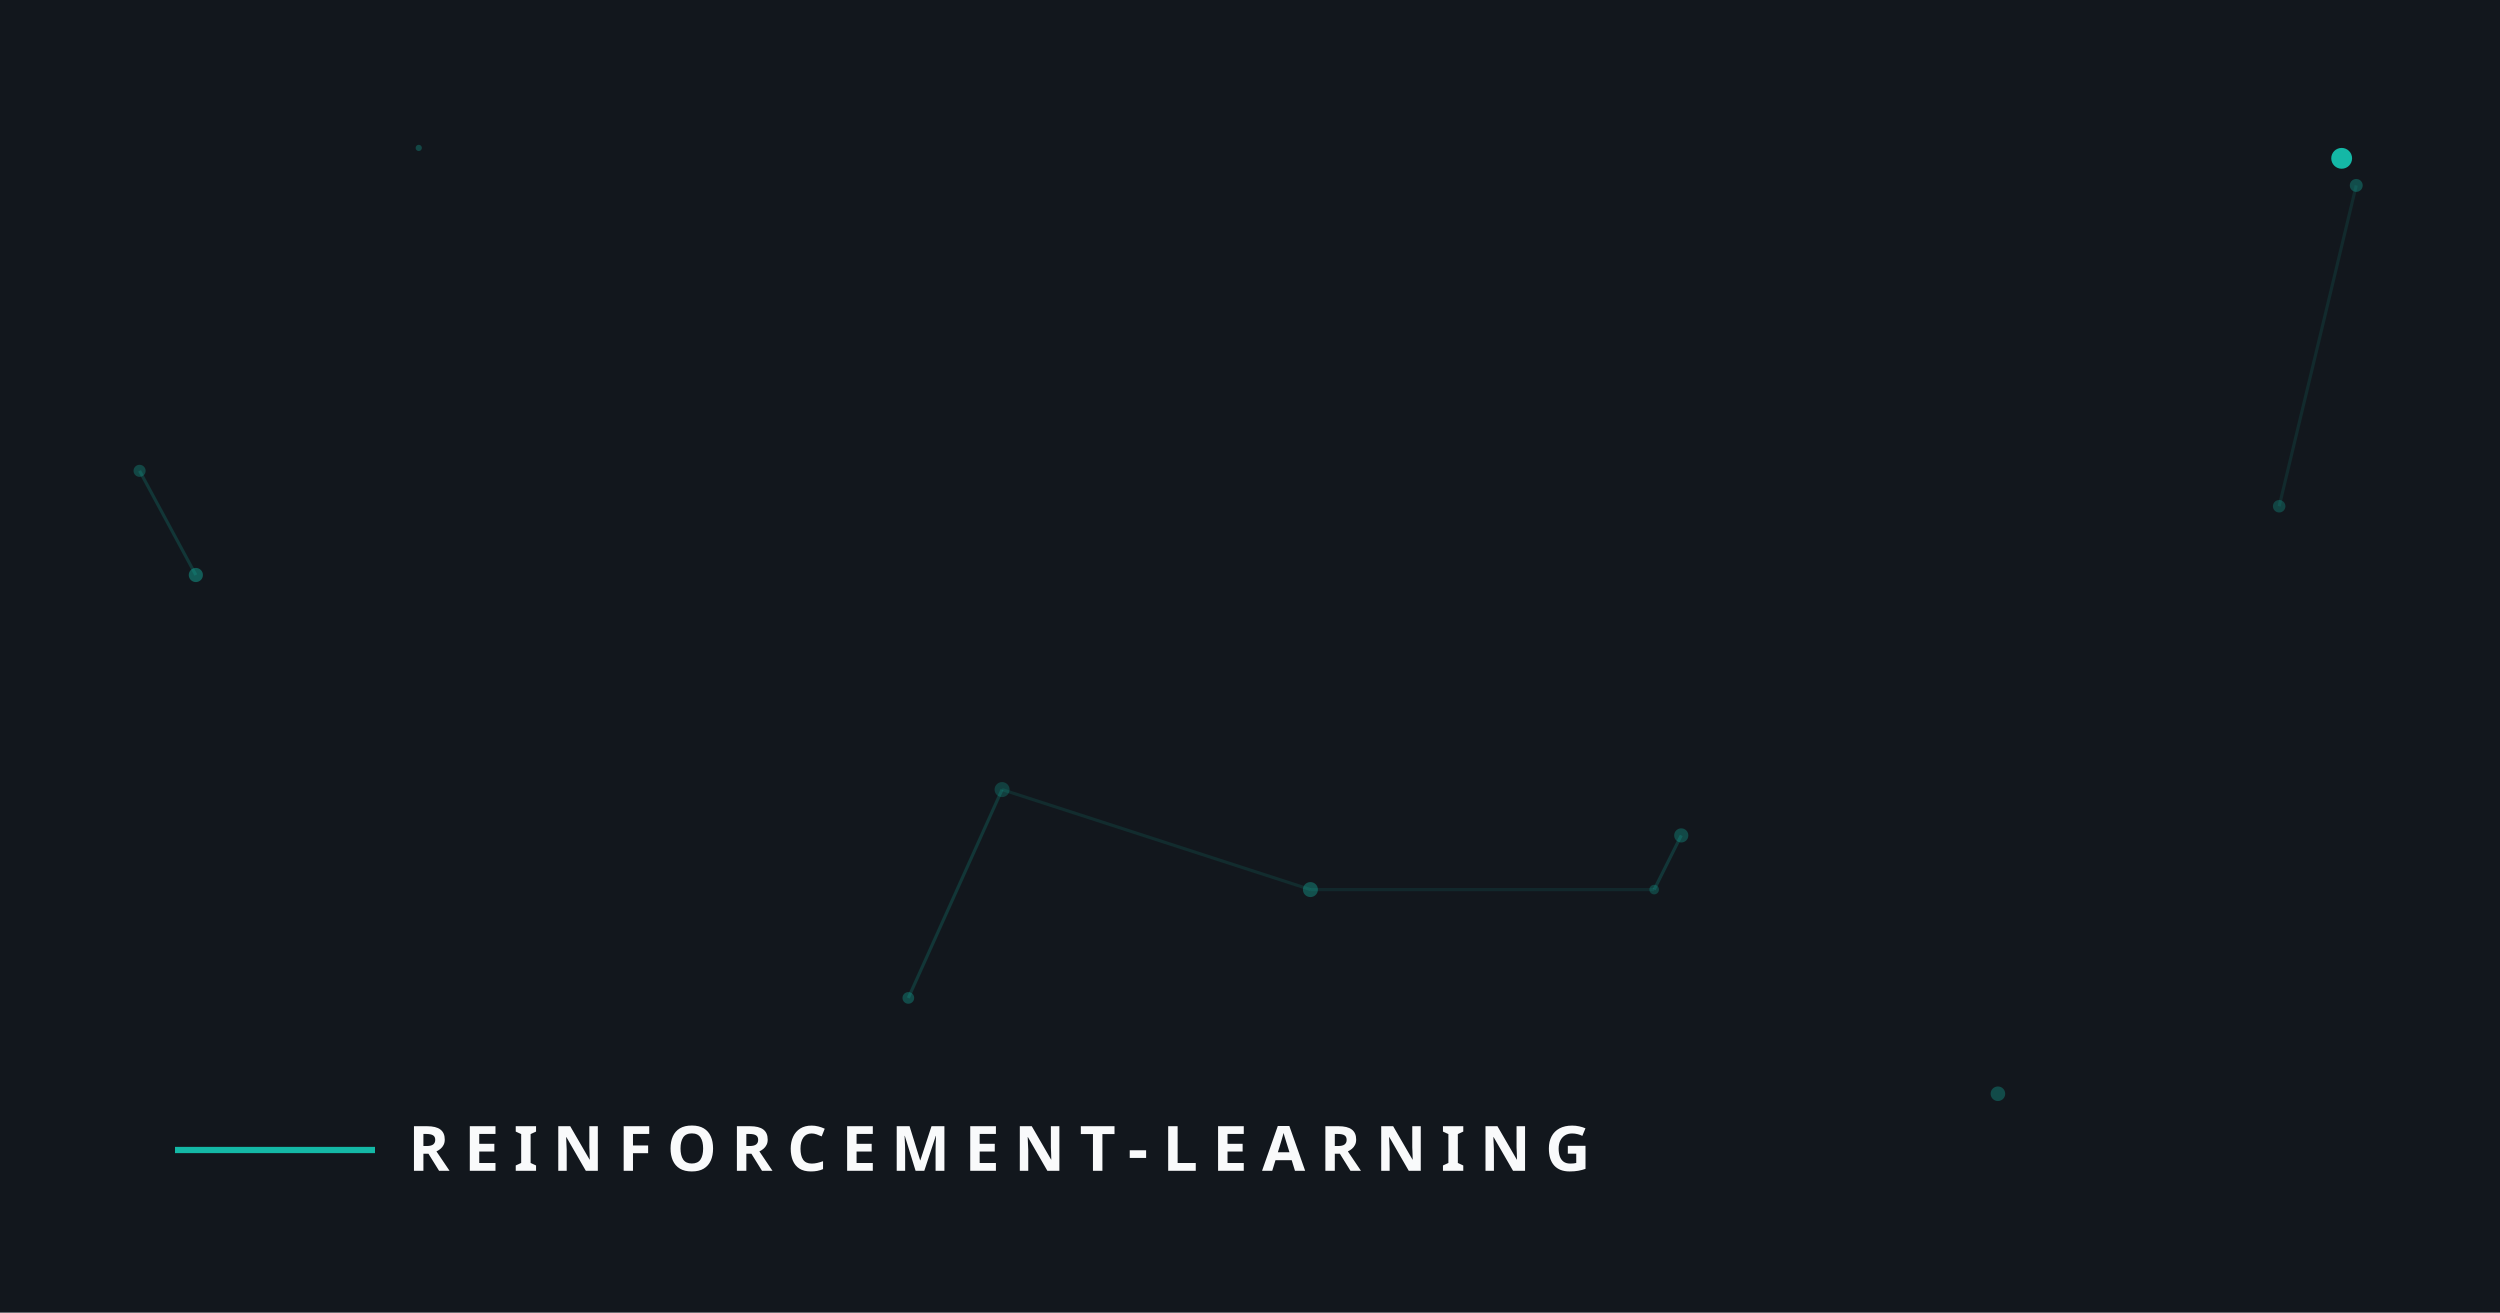
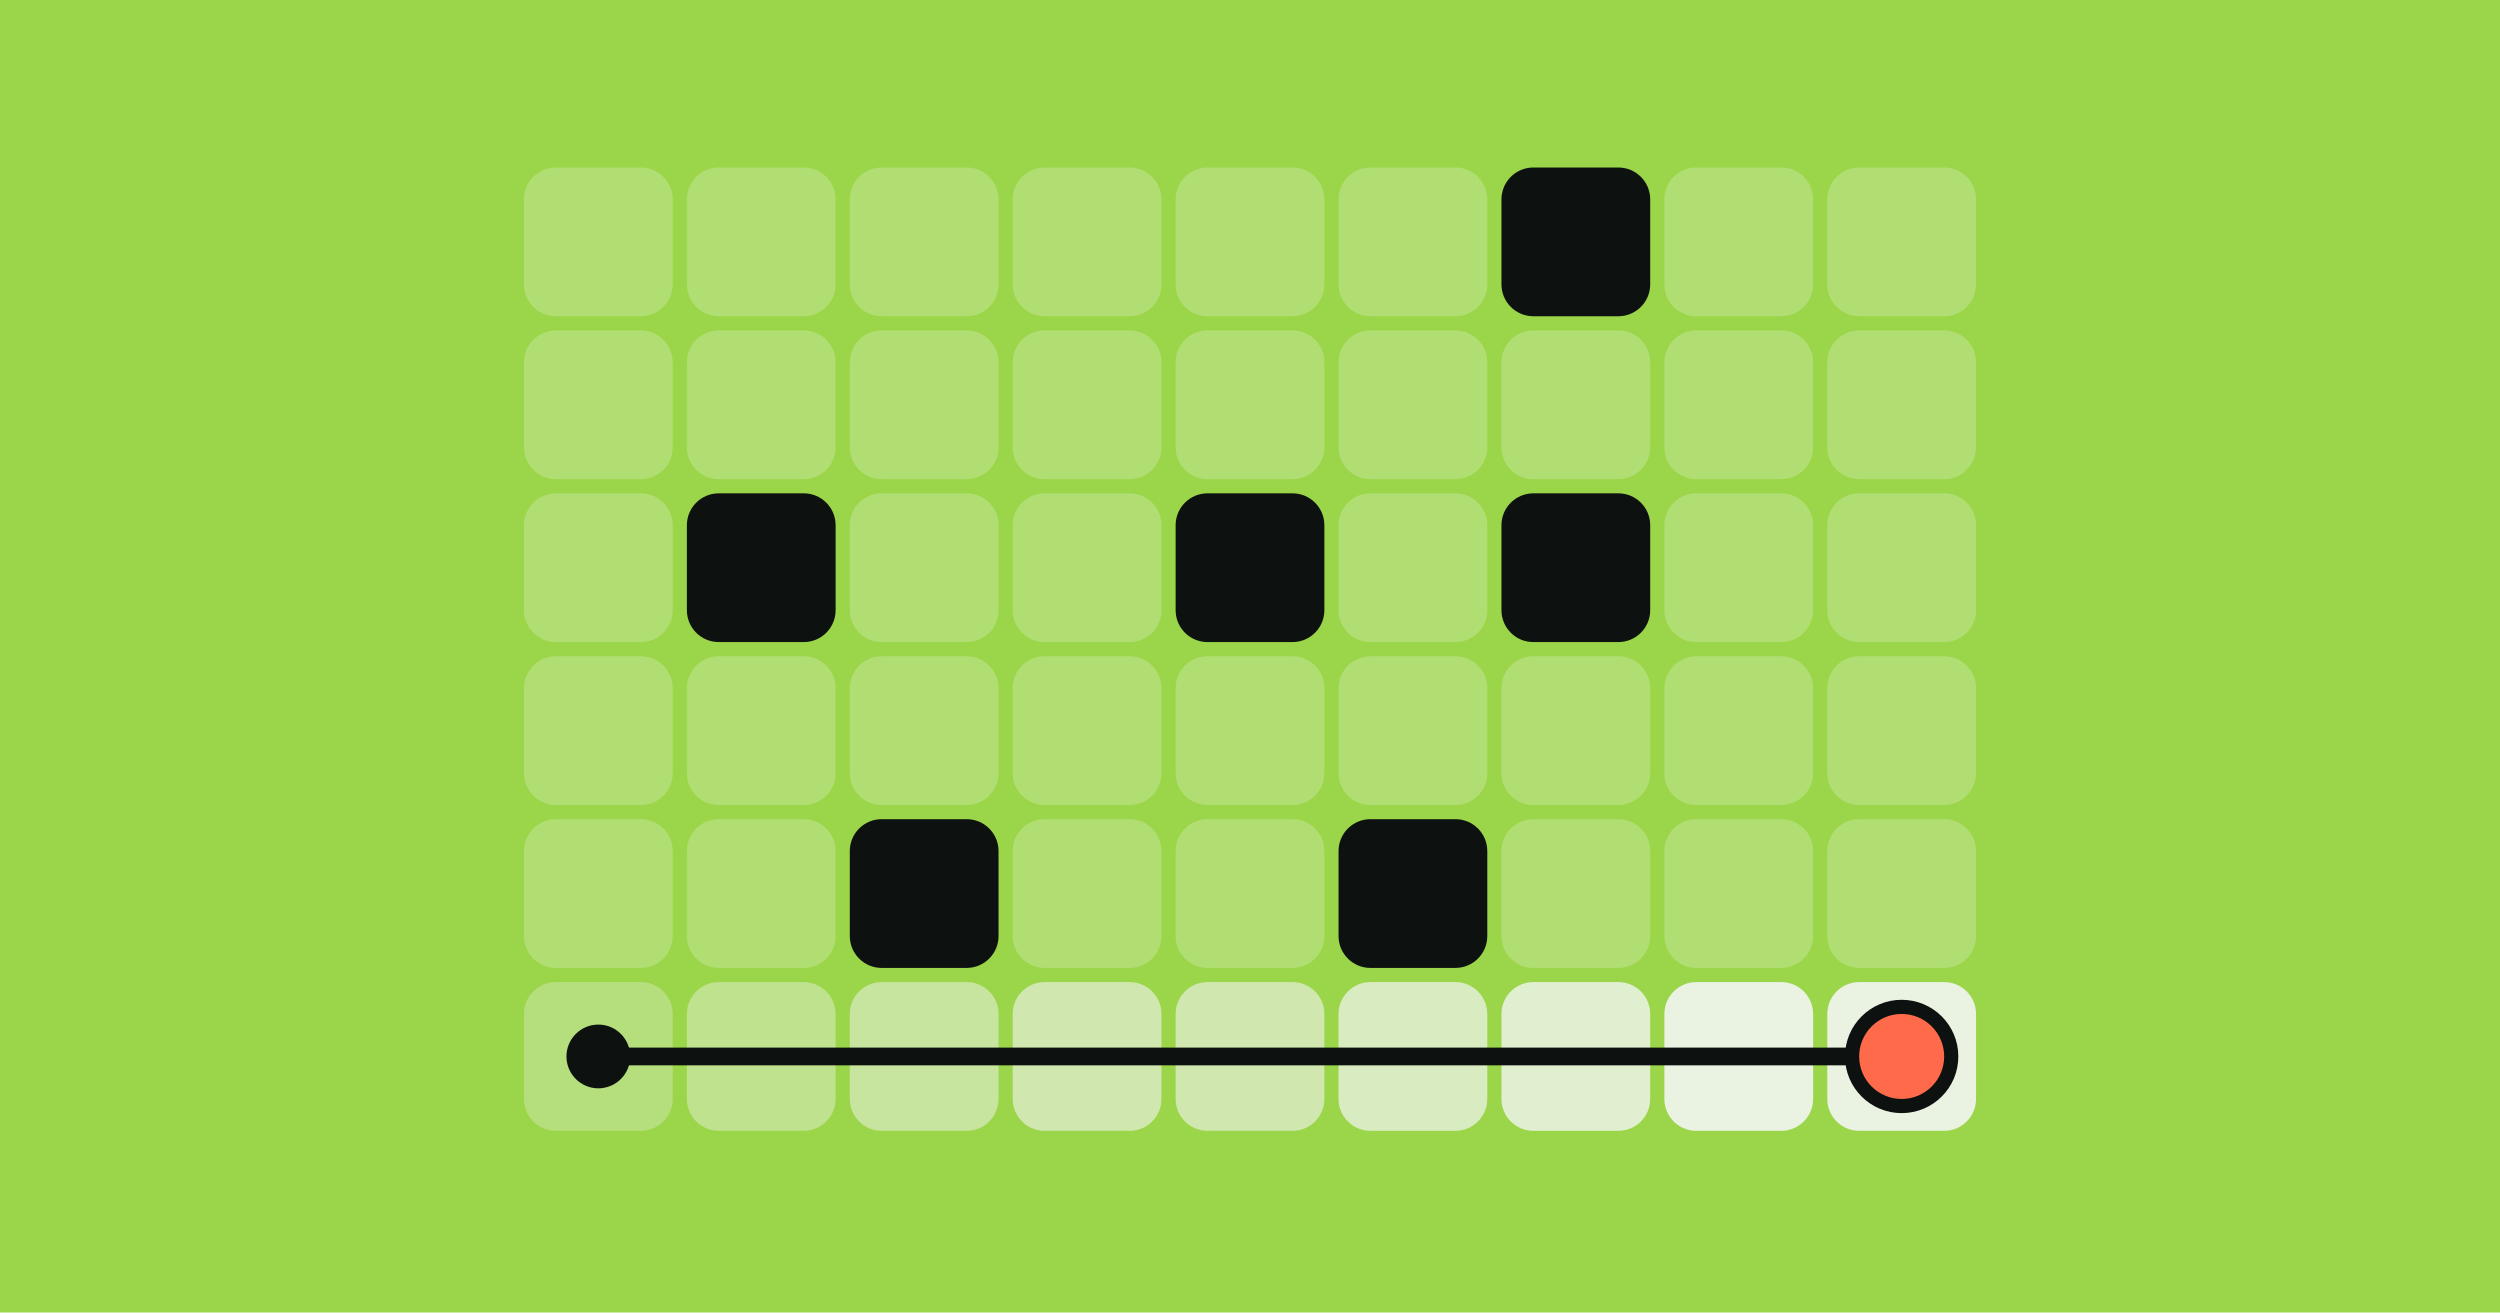
<svg xmlns="http://www.w3.org/2000/svg" viewBox="0 0 1200 630" width="1200" height="630">
-   <rect width="1200" height="630" fill="#0d1117" />
-   <rect x="0" y="0" width="1200" height="630" fill="#151b23" opacity="0.55" />
-   <g>
-     <line x1="481" y1="379" x2="436" y2="479" stroke="rgba(20,184,166,0.19)" stroke-width="1.5" />
-     <line x1="481" y1="379" x2="629" y2="427" stroke="rgba(20,184,166,0.13)" stroke-width="1.5" />
-     <line x1="67" y1="226" x2="94" y2="276" stroke="rgba(20,184,166,0.19)" stroke-width="1.5" />
-     <line x1="1094" y1="243" x2="1131" y2="89" stroke="rgba(20,184,166,0.12)" stroke-width="1.5" />
-     <line x1="629" y1="427" x2="794" y2="427" stroke="rgba(20,184,166,0.11)" stroke-width="1.5" />
-     <line x1="807" y1="401" x2="794" y2="427" stroke="rgba(20,184,166,0.20)" stroke-width="1.5" />
-     <circle cx="481" cy="379" r="3.6" fill="rgba(20,184,166,0.25)" />
-     <circle cx="67" cy="226" r="2.9" fill="rgba(20,184,166,0.30)" />
-     <circle cx="1094" cy="243" r="3.0" fill="rgba(20,184,166,0.28)" />
-     <circle cx="1131" cy="89" r="3.1" fill="rgba(20,184,166,0.34)" />
-     <circle cx="94" cy="276" r="3.4" fill="rgba(20,184,166,0.43)" />
-     <circle cx="201" cy="71" r="1.5" fill="rgba(20,184,166,0.30)" />
-     <circle cx="436" cy="479" r="2.8" fill="rgba(20,184,166,0.33)" />
-     <circle cx="959" cy="525" r="3.5" fill="rgba(20,184,166,0.32)" />
-     <circle cx="629" cy="427" r="3.6" fill="rgba(20,184,166,0.36)" />
-     <circle cx="807" cy="401" r="3.4" fill="rgba(20,184,166,0.31)" />
-     <circle cx="794" cy="427" r="2.3" fill="rgba(20,184,166,0.27)" />
+   <rect width="1200" height="630" fill="#9bd54a" />
+   <g transform="translate(192 43) scale(1.7)">
+     <rect class="" x="35" y="22" width="42" height="42" rx="9" fill="rgba(255,255,255,.22)" opacity="1" />
+     <rect class="" x="81" y="22" width="42" height="42" rx="9" fill="rgba(255,255,255,.22)" opacity="1" />
+     <rect class="" x="127" y="22" width="42" height="42" rx="9" fill="rgba(255,255,255,.22)" opacity="1" />
+     <rect class="" x="173" y="22" width="42" height="42" rx="9" fill="rgba(255,255,255,.22)" opacity="1" />
+     <rect class="" x="219" y="22" width="42" height="42" rx="9" fill="rgba(255,255,255,.22)" opacity="1" />
+     <rect class="" x="265" y="22" width="42" height="42" rx="9" fill="rgba(255,255,255,.22)" opacity="1" />
+     <rect class="" x="311" y="22" width="42" height="42" rx="9" fill="#0d1210" opacity="1" />
+     <rect class="" x="357" y="22" width="42" height="42" rx="9" fill="rgba(255,255,255,.22)" opacity="1" />
+     <rect class="" x="403" y="22" width="42" height="42" rx="9" fill="rgba(255,255,255,.22)" opacity="1" />
+     <rect class="" x="35" y="68" width="42" height="42" rx="9" fill="rgba(255,255,255,.22)" opacity="1" />
+     <rect class="" x="81" y="68" width="42" height="42" rx="9" fill="rgba(255,255,255,.22)" opacity="1" />
+     <rect class="" x="127" y="68" width="42" height="42" rx="9" fill="rgba(255,255,255,.22)" opacity="1" />
+     <rect class="" x="173" y="68" width="42" height="42" rx="9" fill="rgba(255,255,255,.22)" opacity="1" />
+     <rect class="" x="219" y="68" width="42" height="42" rx="9" fill="rgba(255,255,255,.22)" opacity="1" />
+     <rect class="" x="265" y="68" width="42" height="42" rx="9" fill="rgba(255,255,255,.22)" opacity="1" />
+     <rect class="" x="311" y="68" width="42" height="42" rx="9" fill="rgba(255,255,255,.22)" opacity="1" />
+     <rect class="" x="357" y="68" width="42" height="42" rx="9" fill="rgba(255,255,255,.22)" opacity="1" />
+     <rect class="" x="403" y="68" width="42" height="42" rx="9" fill="rgba(255,255,255,.22)" opacity="1" />
+     <rect class="" x="35" y="114" width="42" height="42" rx="9" fill="rgba(255,255,255,.22)" opacity="1" />
+     <rect class="" x="81" y="114" width="42" height="42" rx="9" fill="#0d1210" opacity="1" />
+     <rect class="" x="127" y="114" width="42" height="42" rx="9" fill="rgba(255,255,255,.22)" opacity="1" />
+     <rect class="" x="173" y="114" width="42" height="42" rx="9" fill="rgba(255,255,255,.22)" opacity="1" />
+     <rect class="" x="219" y="114" width="42" height="42" rx="9" fill="#0d1210" opacity="1" />
+     <rect class="" x="265" y="114" width="42" height="42" rx="9" fill="rgba(255,255,255,.22)" opacity="1" />
+     <rect class="" x="311" y="114" width="42" height="42" rx="9" fill="#0d1210" opacity="1" />
+     <rect class="" x="357" y="114" width="42" height="42" rx="9" fill="rgba(255,255,255,.22)" opacity="1" />
+     <rect class="" x="403" y="114" width="42" height="42" rx="9" fill="rgba(255,255,255,.22)" opacity="1" />
+     <rect class="" x="35" y="160" width="42" height="42" rx="9" fill="rgba(255,255,255,.22)" opacity="1" />
+     <rect class="" x="81" y="160" width="42" height="42" rx="9" fill="rgba(255,255,255,.22)" opacity="1" />
+     <rect class="" x="127" y="160" width="42" height="42" rx="9" fill="rgba(255,255,255,.22)" opacity="1" />
+     <rect class="" x="173" y="160" width="42" height="42" rx="9" fill="rgba(255,255,255,.22)" opacity="1" />
+     <rect class="" x="219" y="160" width="42" height="42" rx="9" fill="rgba(255,255,255,.22)" opacity="1" />
+     <rect class="" x="265" y="160" width="42" height="42" rx="9" fill="rgba(255,255,255,.22)" opacity="1" />
+     <rect class="" x="311" y="160" width="42" height="42" rx="9" fill="rgba(255,255,255,.22)" opacity="1" />
+     <rect class="" x="357" y="160" width="42" height="42" rx="9" fill="rgba(255,255,255,.22)" opacity="1" />
+     <rect class="" x="403" y="160" width="42" height="42" rx="9" fill="rgba(255,255,255,.22)" opacity="1" />
+     <rect class="" x="35" y="206" width="42" height="42" rx="9" fill="rgba(255,255,255,.22)" opacity="1" />
+     <rect class="" x="81" y="206" width="42" height="42" rx="9" fill="rgba(255,255,255,.22)" opacity="1" />
+     <rect class="" x="127" y="206" width="42" height="42" rx="9" fill="#0d1210" opacity="1" />
+     <rect class="" x="173" y="206" width="42" height="42" rx="9" fill="rgba(255,255,255,.22)" opacity="1" />
+     <rect class="" x="219" y="206" width="42" height="42" rx="9" fill="rgba(255,255,255,.22)" opacity="1" />
+     <rect class="" x="265" y="206" width="42" height="42" rx="9" fill="#0d1210" opacity="1" />
+     <rect class="" x="311" y="206" width="42" height="42" rx="9" fill="rgba(255,255,255,.22)" opacity="1" />
+     <rect class="" x="357" y="206" width="42" height="42" rx="9" fill="rgba(255,255,255,.22)" opacity="1" />
+     <rect class="" x="403" y="206" width="42" height="42" rx="9" fill="rgba(255,255,255,.22)" opacity="1" />
+     <rect x="35" y="252" width="42" height="42" rx="9" fill="#f3f5f2" opacity="0.3" />
+     <rect x="81" y="252" width="42" height="42" rx="9" fill="#f3f5f2" opacity="0.4" />
+     <rect x="127" y="252" width="42" height="42" rx="9" fill="#f3f5f2" opacity="0.5" />
+     <rect x="173" y="252" width="42" height="42" rx="9" fill="#f3f5f2" opacity="0.6" />
+     <rect x="219" y="252" width="42" height="42" rx="9" fill="#f3f5f2" opacity="0.6" />
+     <rect x="265" y="252" width="42" height="42" rx="9" fill="#f3f5f2" opacity="0.7" />
+     <rect x="311" y="252" width="42" height="42" rx="9" fill="#f3f5f2" opacity="0.8" />
+     <rect x="357" y="252" width="42" height="42" rx="9" fill="#f3f5f2" opacity="0.9" />
+     <rect x="403" y="252" width="42" height="42" rx="9" fill="#f3f5f2" opacity="0.9" />
+     <polyline pathLength="1" points="56,273 102,273 148,273 194,273 240,273 286,273 332,273 378,273 424,273" fill="none" stroke="#0d1210" stroke-width="5" stroke-linecap="round" stroke-linejoin="round" />
+     <circle cx="424" cy="273" r="14" fill="#ff6b4a" stroke="#0d1210" stroke-width="4" />
+     <circle cx="56" cy="273" r="9" fill="#0d1210" />
  </g>
-   <line x1="84" y1="552" x2="180" y2="552" stroke="#14b8a6" stroke-width="3" />
-   <text x="196" y="562" font-family="Sora, system-ui, sans-serif" font-size="30" font-weight="600" letter-spacing="7" fill="#f9fafb">REINFORCEMENT-LEARNING</text>
-   <circle cx="1124" cy="76" r="5" fill="#14b8a6" />
</svg>
